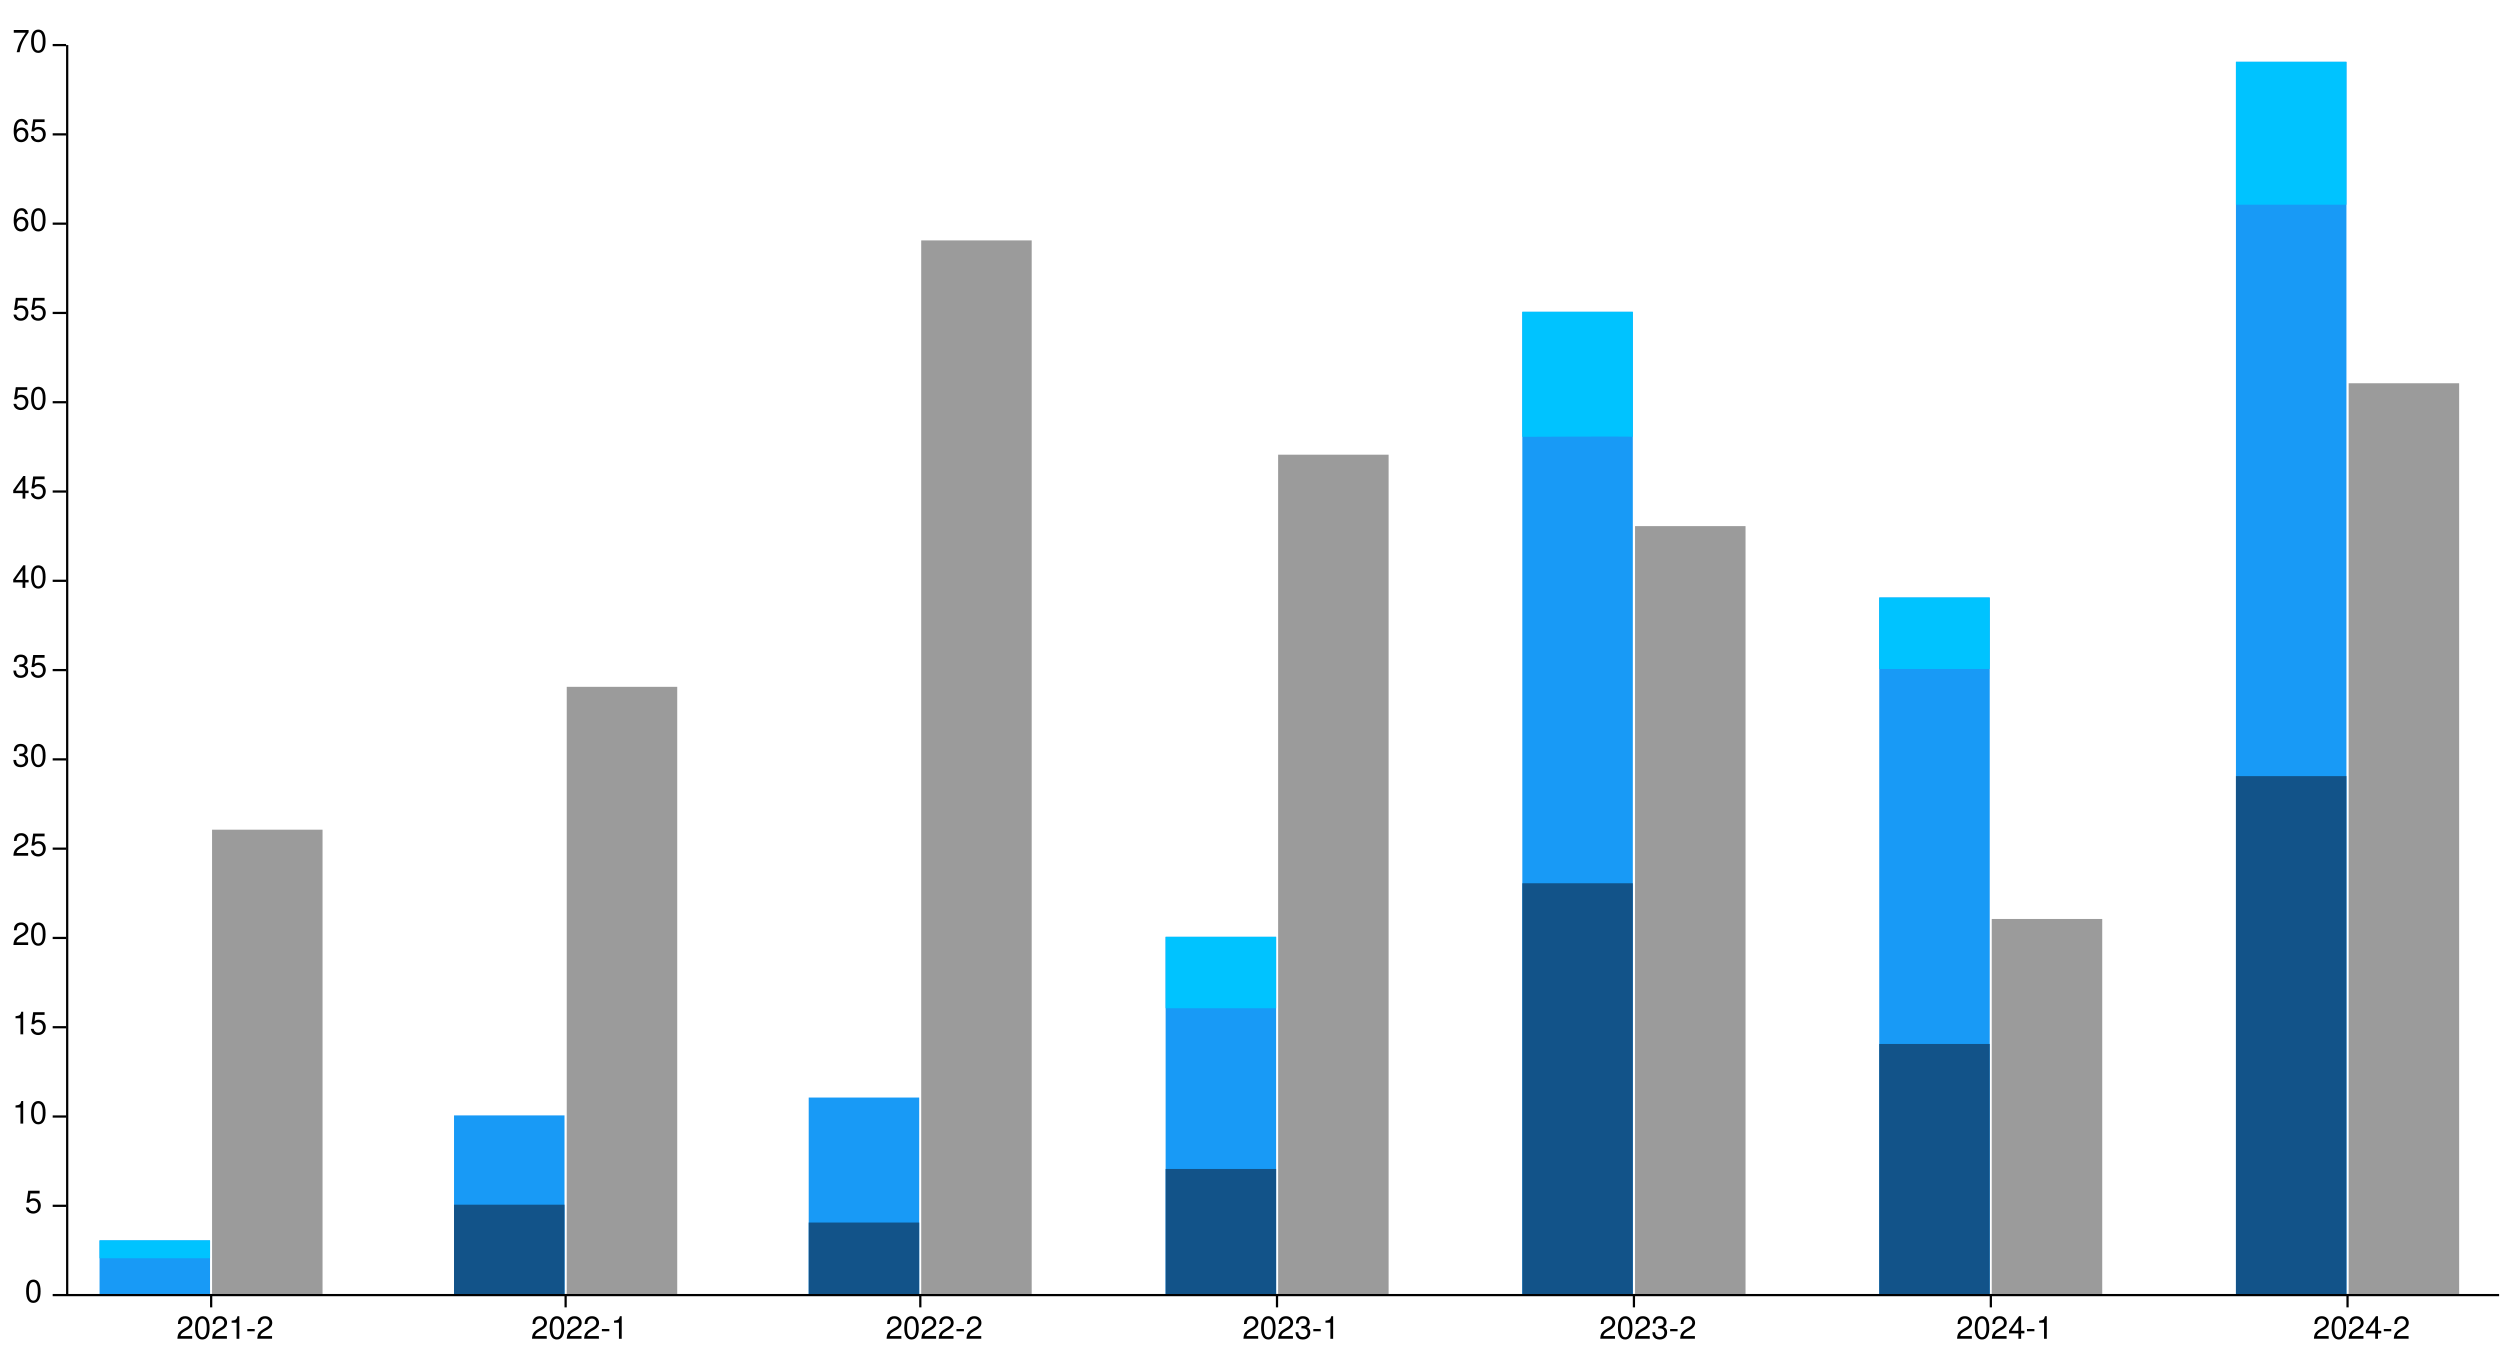
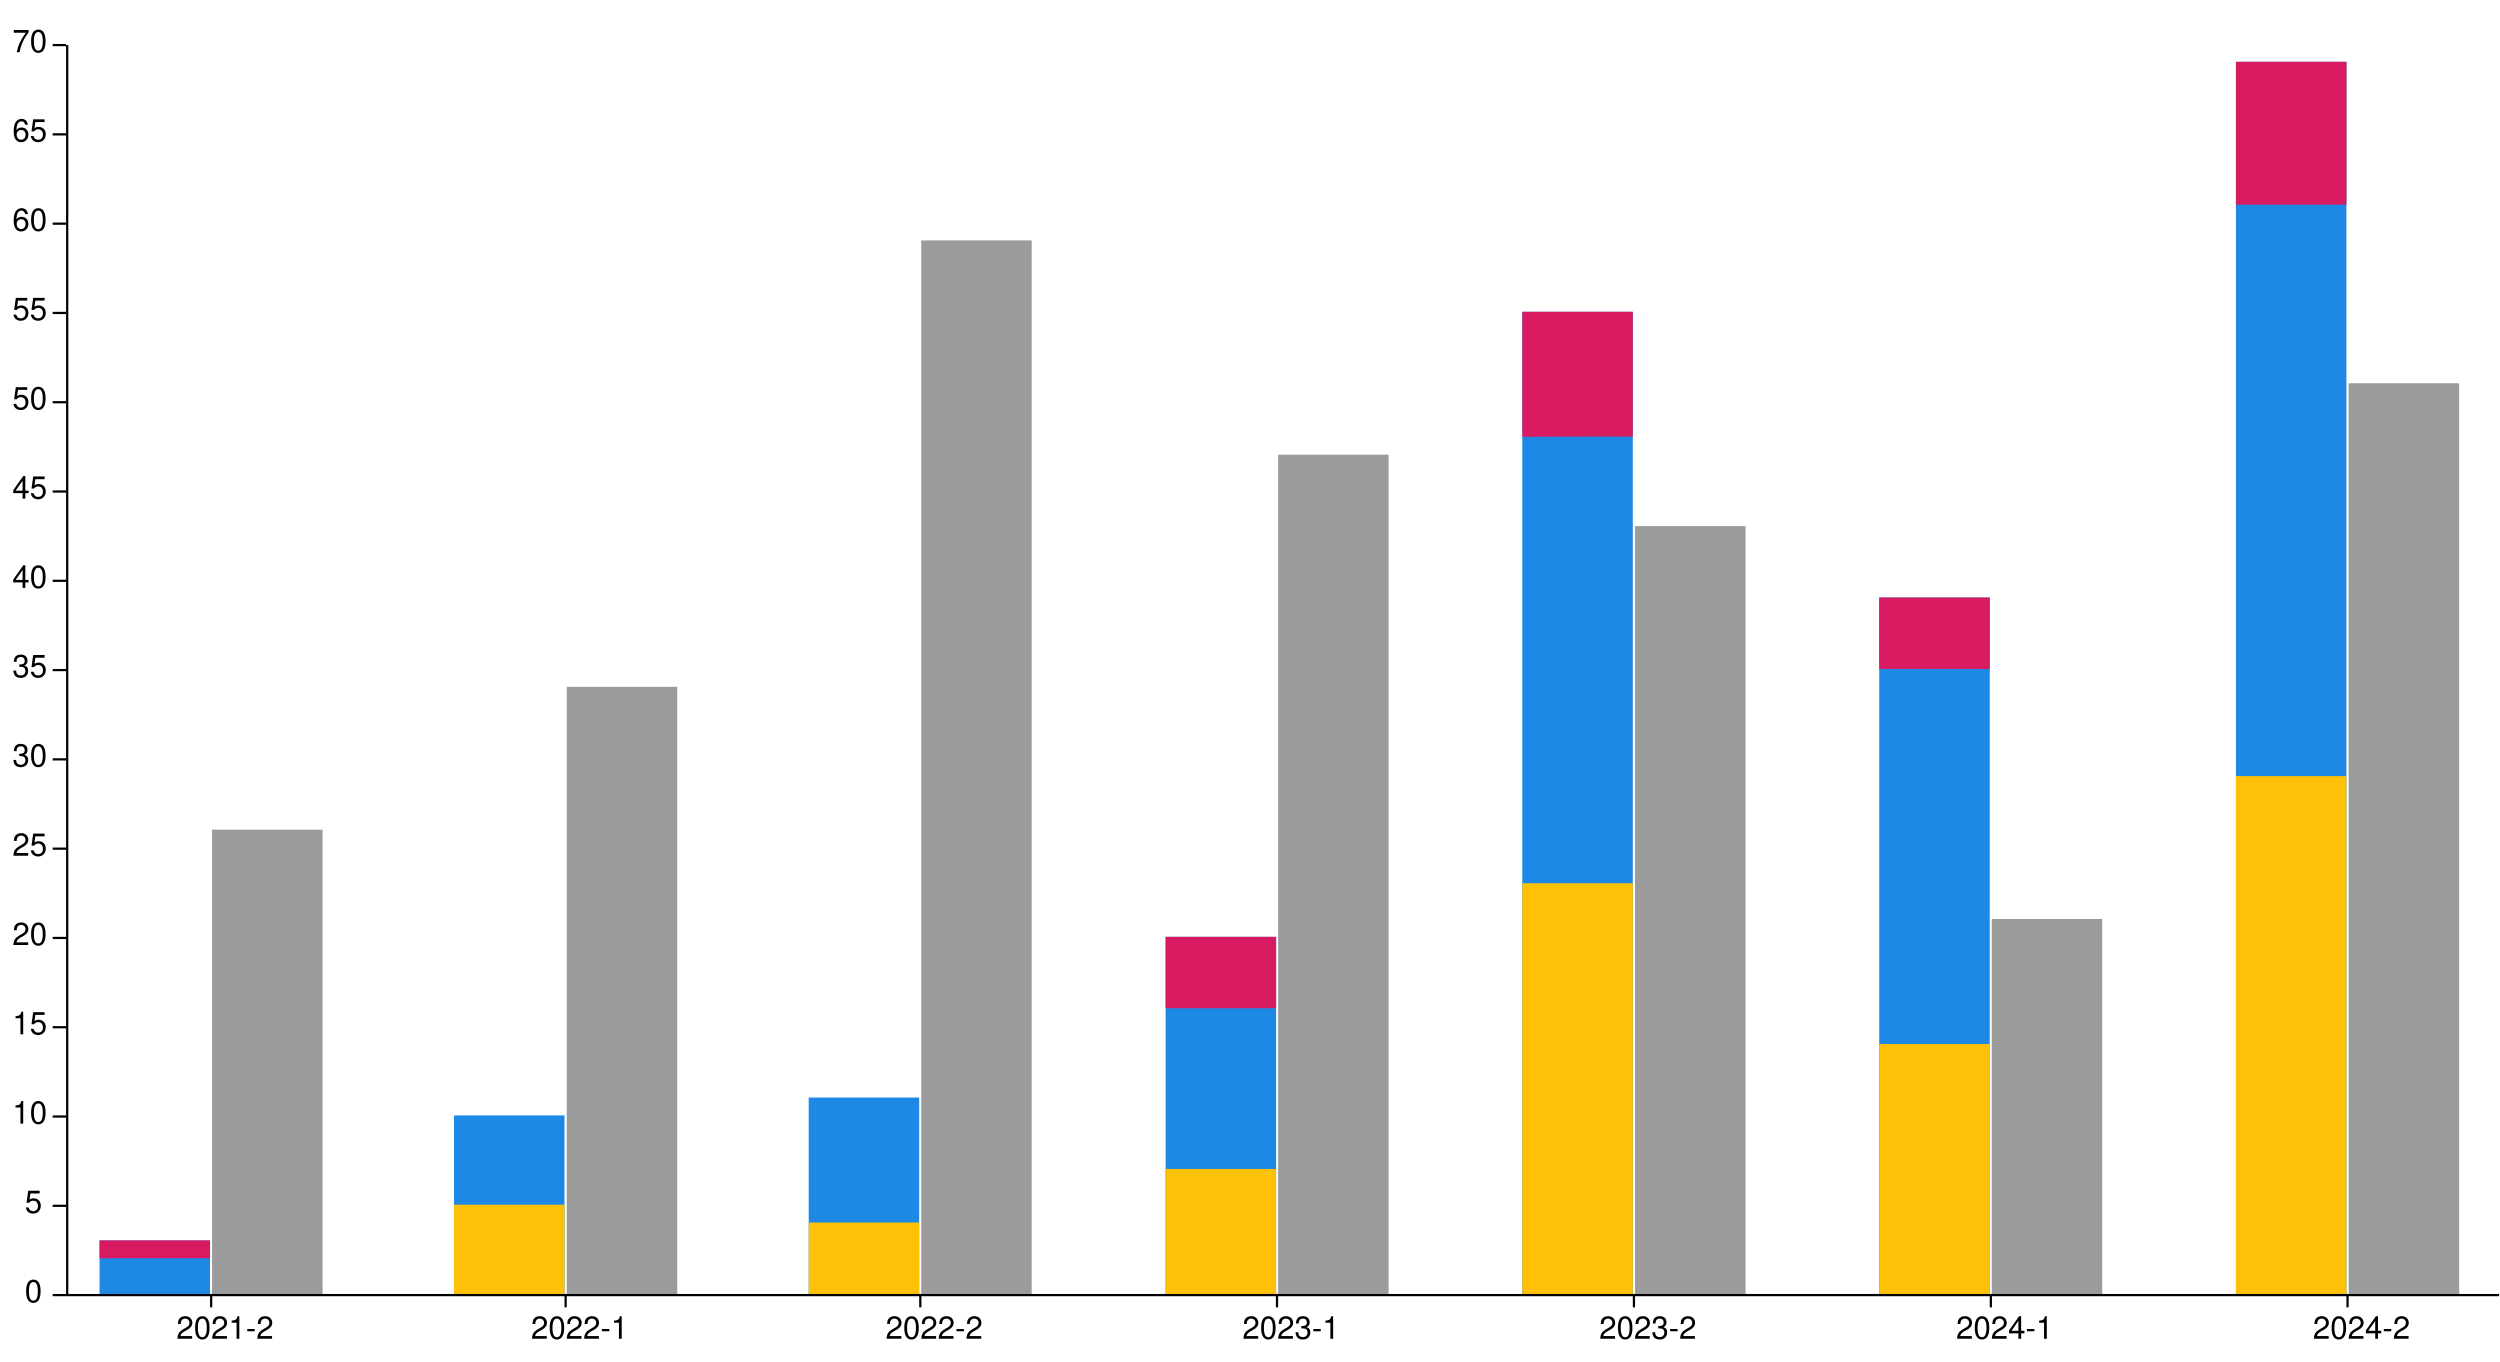
<svg xmlns="http://www.w3.org/2000/svg" version="1.2" viewBox="0 0 1120 610" width="1120" height="610">
  <style>
        g#viz {
            font-size: 14px;
            fill: #000000;
            font-family: Helvetica, Arial, sans-serif;
        }

        g#reprueban {
            fill: #9b9b9b;
        }

        g#aprueban {
-             fill: #189af6;
+             fill: #1E88E5;
        }

        g#industriales {
-             fill: #125389;
+             fill: #FFC107;
        }

        g#sinmencion {
-             fill: #00c3ff;
+             fill: #D81B60;
        }

        .rayita {
            fill: none;
            stroke: #000000;
        }
    </style>
  <g id="viz">
    <g id="reprueban">
      <path d="m95 371.7h49.5v208h-49.5z" />
      <path d="m253.9 307.7h49.5v272h-49.5z" />
      <path d="m412.7 107.7h49.5v472h-49.5z" />
      <path d="m572.6 203.7h49.5v376h-49.5z" />
      <path d="m732.5 235.7h49.5v344h-49.5z" />
      <path d="m892.3 411.7h49.5v168h-49.5z" />
      <path d="m1052.2 171.7h49.5v408h-49.5z" />
    </g>
    <g id="aprueban">
      <path d="m44.6 555.7h49.5v24h-49.5z" />
      <path d="m1001.7 27.7h49.5v552h-49.5c0 0 0-552 0-552z" />
      <path d="m841.9 267.7h49.5v312h-49.5z" />
      <path d="m522.2 419.7h49.5v160h-49.5z" />
      <path d="m203.4 499.7h49.5v80h-49.5z" />
      <path d="m362.3 491.7h49.5v88h-49.5z" />
      <path d="m682 139.7h49.5v440h-49.5z" />
    </g>
    <g id="industriales">
      <path d="m203.4 539.7h49.5v40h-49.5z" />
      <path d="m362.3 547.7h49.5v32h-49.5z" />
      <path d="m522.2 523.7h49.5v56h-49.5z" />
      <path d="m682 395.7h49.5v184h-49.5z" />
      <path d="m841.9 467.7h49.5v112h-49.5z" />
      <path d="m1001.7 347.7h49.5v232h-49.5z" />
    </g>
    <g id="sinmencion">
      <path d="m44.6 555.7h49.5v8h-49.5z" />
      <path d="m522.2 419.7h49.5v32h-49.5z" />
      <path d="m682 139.7h49.5v56c0-0.3-49.5 0-49.5 0z" />
      <path d="m841.9 267.7h49.5v32h-49.5z" />
      <path d="m1001.7 27.7h49.5v64h-49.5z" />
    </g>
    <g id="xAxis">
      <g>
        <path class="rayita" d="m94.6 579.7v6" />
        <text style="transform: matrix(1, 0, 0, 1, 79.006, 599.776);">2021-2</text>
      </g>
      <g>
        <path class="rayita" d="m253.4 579.7v6" />
        <text style="transform: matrix(1, 0, 0, 1, 237.867, 599.776);">2022-1</text>
      </g>
      <g>
        <path class="rayita" d="m412.3 579.7v6" />
        <text style="transform: matrix(1, 0, 0, 1, 396.727, 599.776);">2022-2</text>
      </g>
      <g>
        <path class="rayita" d="m572.1 579.7v6" />
        <text style="transform: matrix(1, 0, 0, 1, 556.587, 599.776);">2023-1</text>
      </g>
      <g>
        <path class="rayita" d="m732 579.7v6" />
        <text style="transform: matrix(1, 0, 0, 1, 716.447, 599.776);">2023-2</text>
      </g>
      <g>
        <path class="rayita" d="m891.9 579.7v6" />
        <text style="transform: matrix(1, 0, 0, 1, 876.307, 599.776);">2024-1</text>
      </g>
      <g>
        <path class="rayita" d="m1051.7 579.7v6" />
        <text style="transform: matrix(1, 0, 0, 1, 1036.168, 599.776);">2024-2</text>
      </g>
    </g>
    <g id="yAxis">
      <path class="rayita" d="m30.1 580.2v-560" />
      <g>
        <path class="rayita" d="m1119.6 580.2h-1096" />
        <text style="transform: matrix(1, 0, 0, 1, 11.094, 583.376);">0</text>
      </g>
      <g>
        <path class="rayita" d="m29.6 540.2h-6" />
        <text style="transform: matrix(1, 0, 0, 1, 11.094, 543.376);">5</text>
      </g>
      <g>
        <path class="rayita" d="m29.6 500.2h-6" />
        <text style="transform: matrix(1, 0, 0, 1, 5.533, 503.376);">10</text>
      </g>
      <g>
        <path class="rayita" d="m29.6 460.2h-6" />
        <text style="transform: matrix(1, 0, 0, 1, 5.533, 463.376);">15</text>
      </g>
      <g>
        <path class="rayita" d="m29.6 420.2h-6" />
        <text style="transform: matrix(1, 0, 0, 1, 5.533, 423.376);">20</text>
      </g>
      <g>
        <path class="rayita" d="m29.6 380.2h-6" />
        <text style="transform: matrix(1, 0, 0, 1, 5.533, 383.376);">25</text>
      </g>
      <g>
        <path class="rayita" d="m29.6 340.2h-6" />
        <text style="transform: matrix(1, 0, 0, 1, 5.533, 343.376);">30</text>
      </g>
      <g>
        <path class="rayita" d="m29.6 300.2h-6" />
        <text style="transform: matrix(1, 0, 0, 1, 5.533, 303.376);">35</text>
      </g>
      <g>
        <path class="rayita" d="m29.6 260.2h-6" />
        <text style="transform: matrix(1, 0, 0, 1, 5.533, 263.376);">40</text>
      </g>
      <g>
        <path class="rayita" d="m29.6 220.2h-6" />
        <text style="transform: matrix(1, 0, 0, 1, 5.533, 223.376);">45</text>
      </g>
      <g>
        <path class="rayita" d="m29.6 180.2h-6" />
        <text style="transform: matrix(1, 0, 0, 1, 5.533, 183.376);">50</text>
      </g>
      <g>
        <path class="rayita" d="m29.6 140.2h-6" />
        <text style="transform: matrix(1, 0, 0, 1, 5.533, 143.376);">55</text>
      </g>
      <g>
        <path class="rayita" d="m29.6 100.2h-6" />
        <text style="transform: matrix(1, 0, 0, 1, 5.533, 103.376);">60</text>
      </g>
      <g>
        <path class="rayita" d="m29.6 60.2h-6" />
        <text style="transform: matrix(1, 0, 0, 1, 5.533, 63.376);">65</text>
      </g>
      <g>
        <path class="rayita" d="m29.6 20.2h-6" />
        <text style="transform: matrix(1, 0, 0, 1, 5.533, 23.376);">70</text>
      </g>
    </g>
  </g>
</svg>
